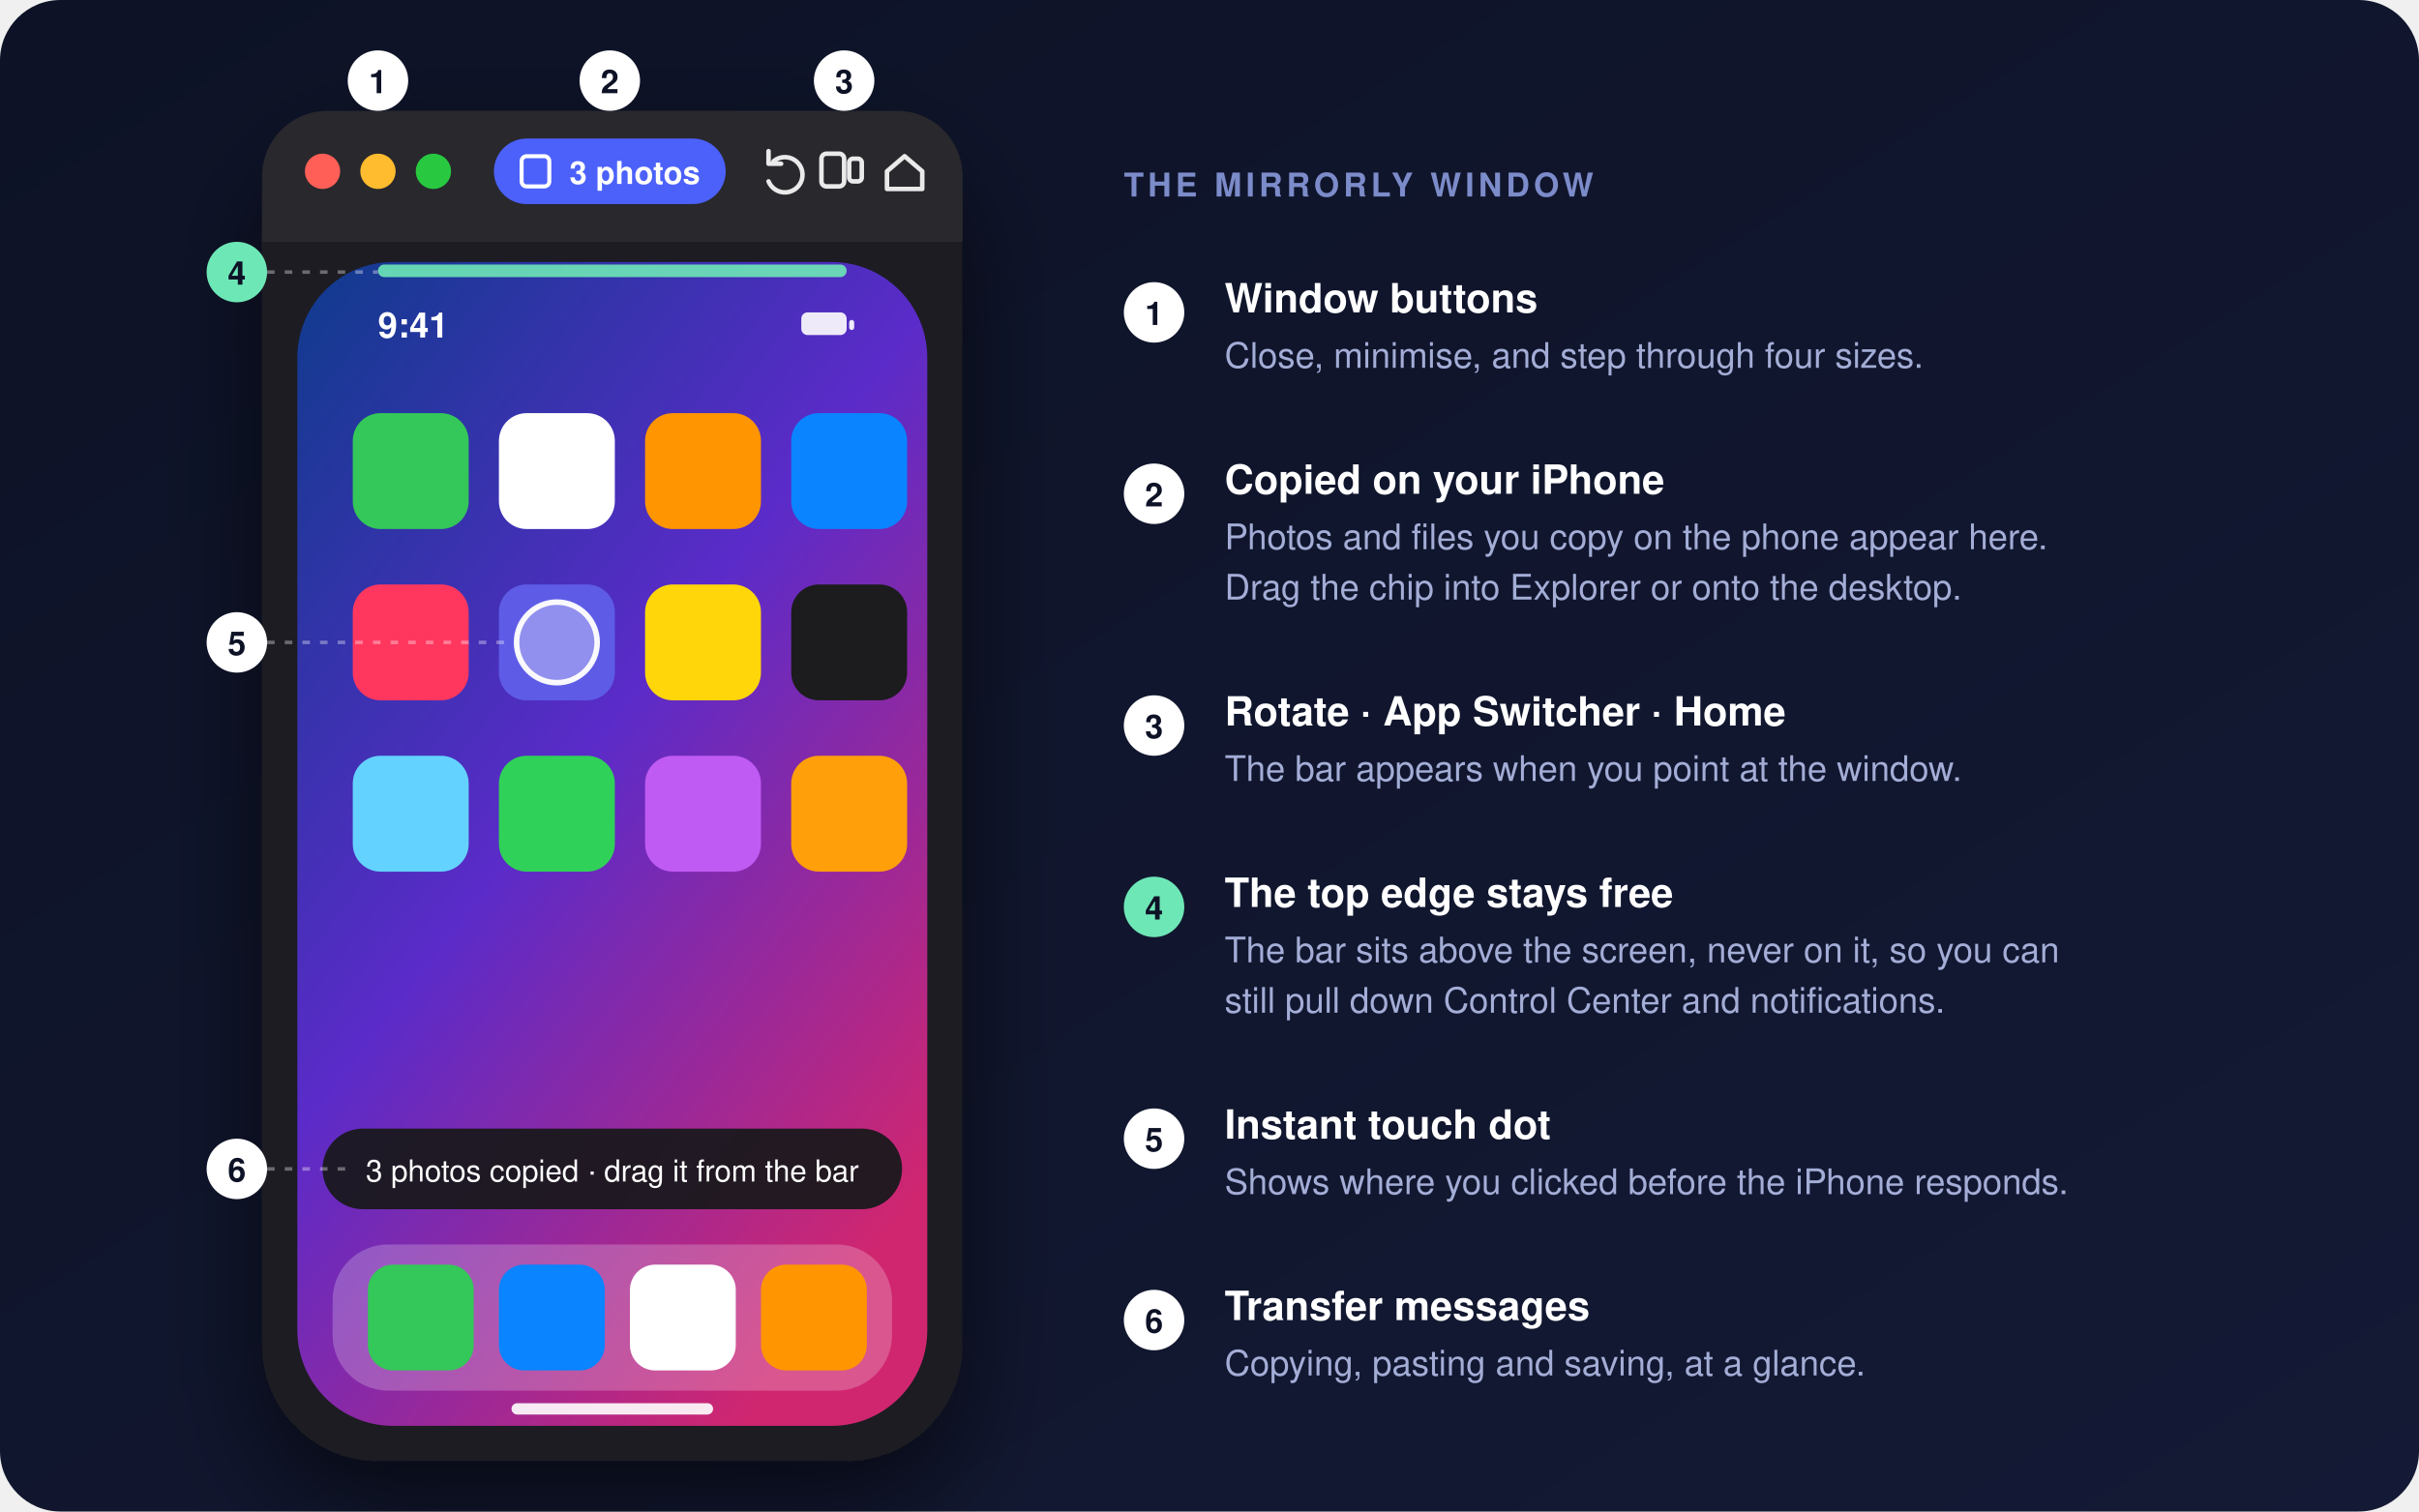
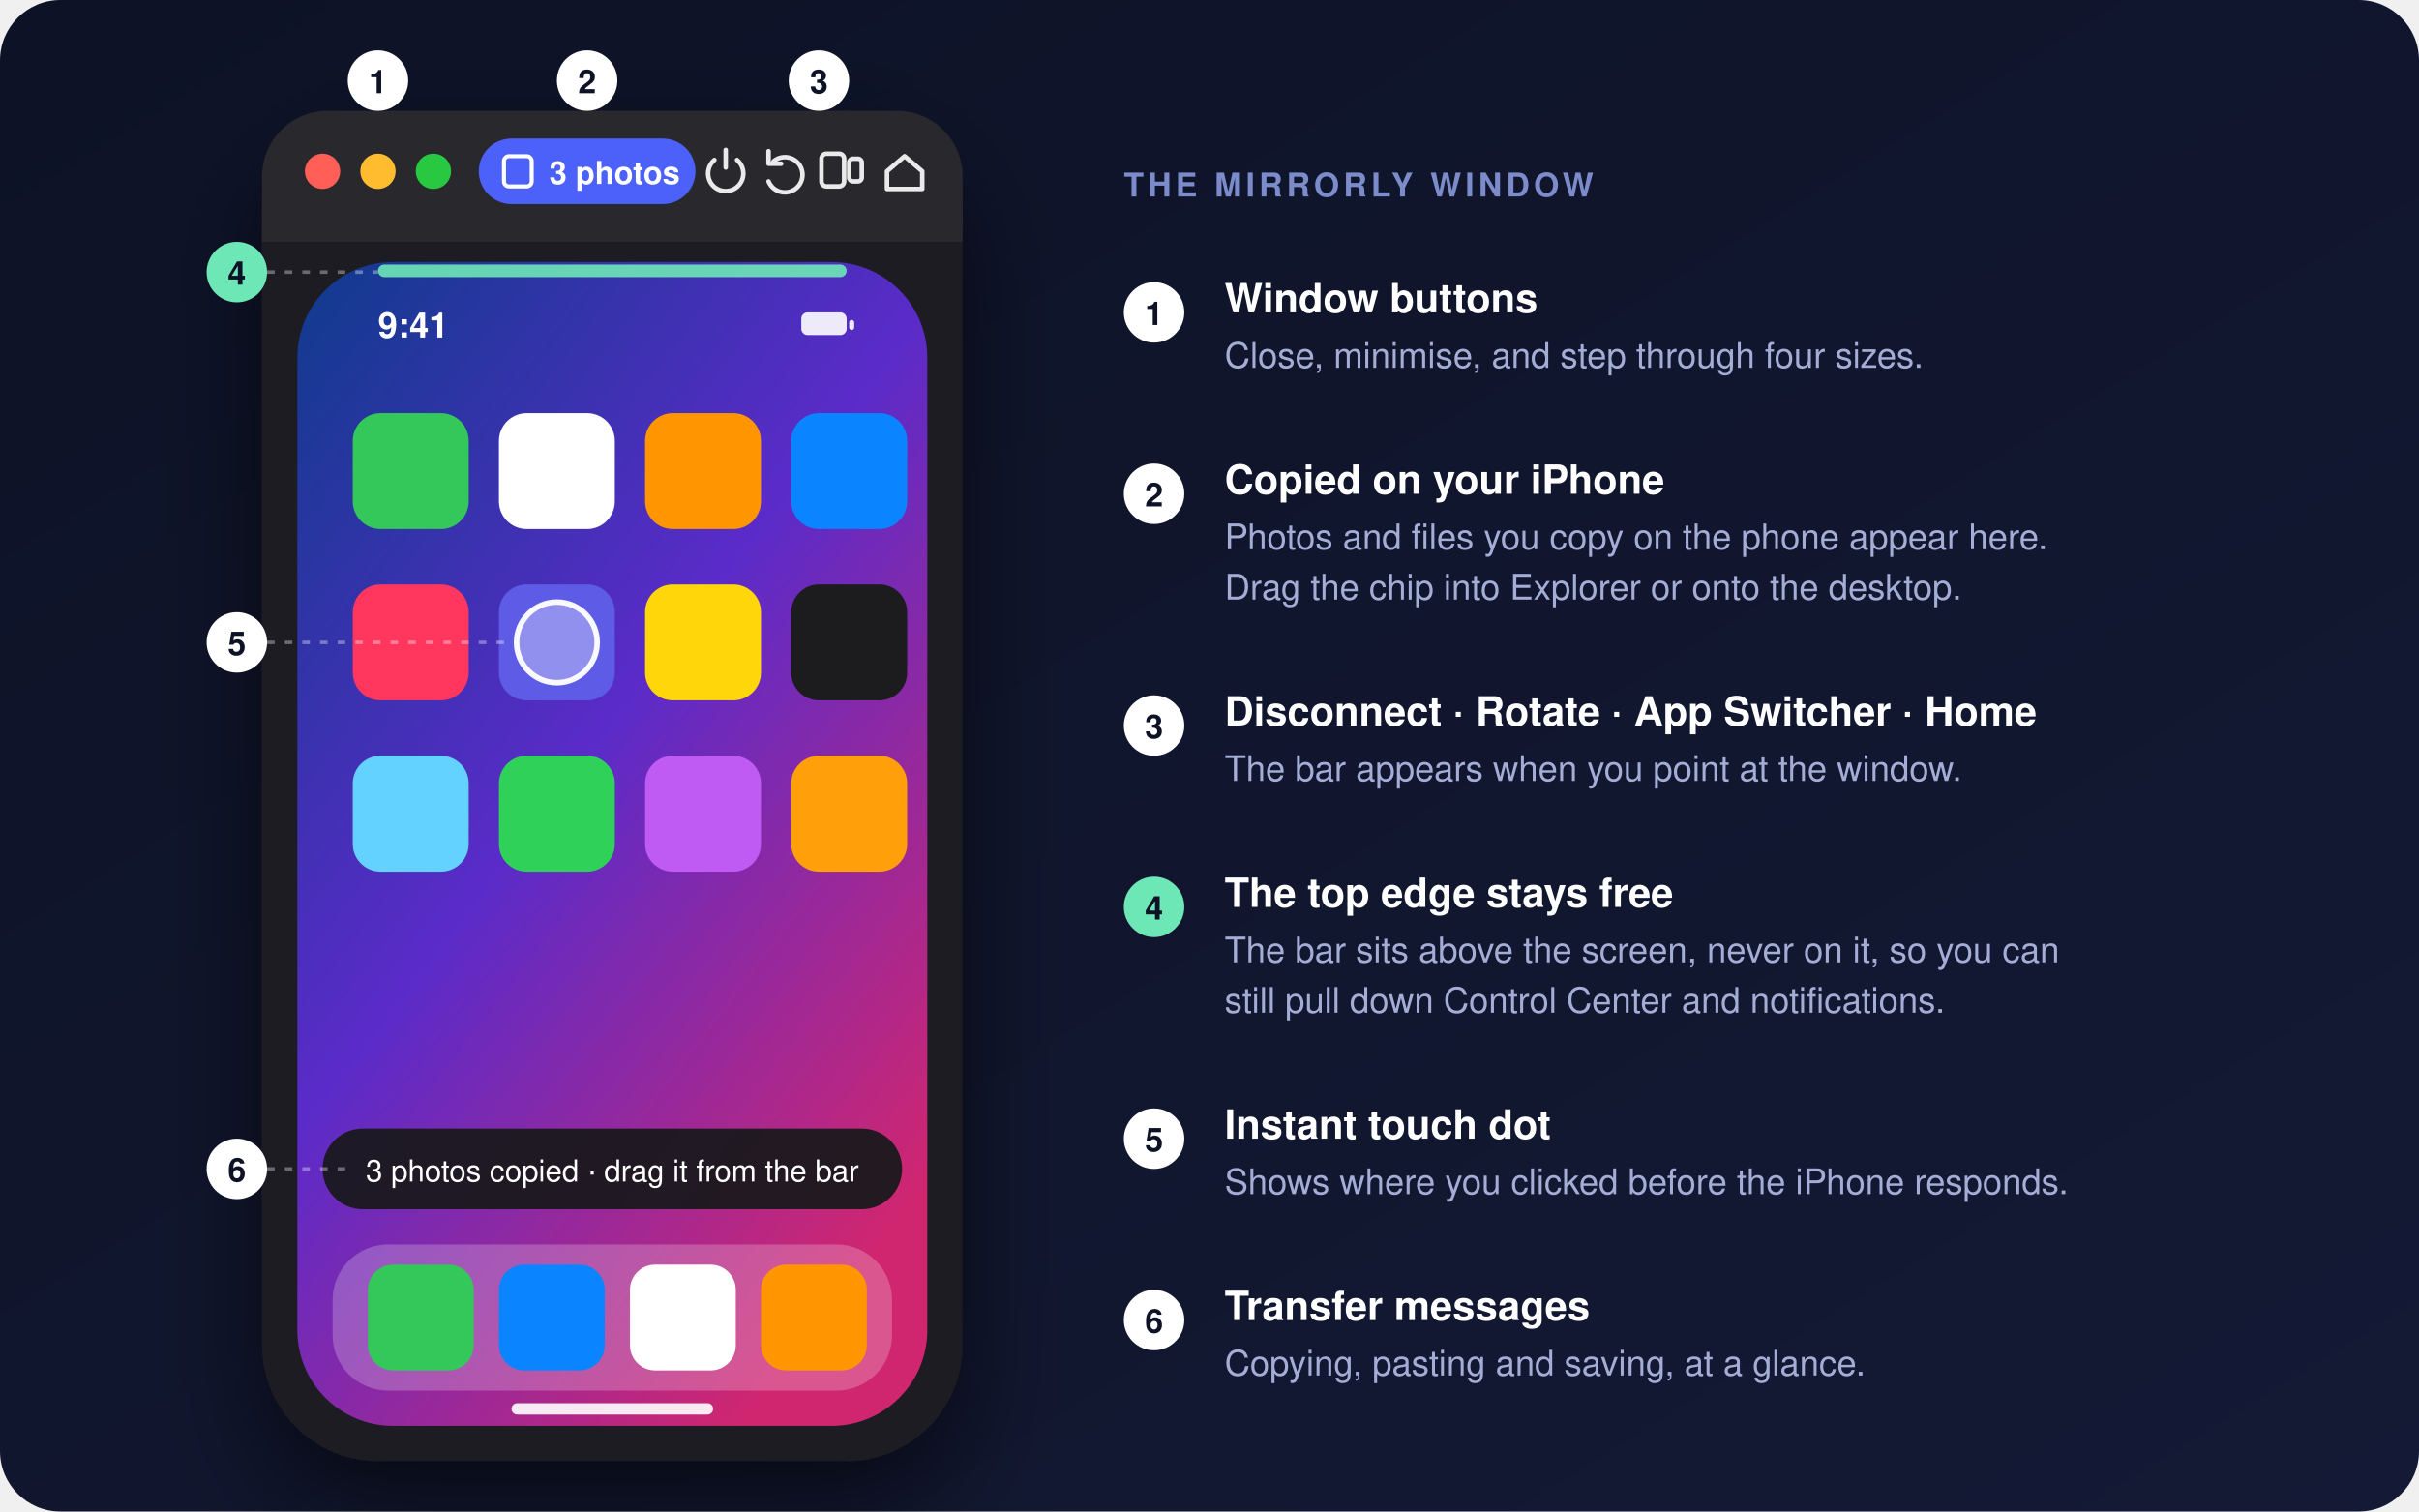
<svg xmlns="http://www.w3.org/2000/svg" width="960" height="600" viewBox="0 0 960 600" font-family="Segoe UI, -apple-system, BlinkMacSystemFont, Helvetica, Arial, sans-serif">
  <defs>
    <linearGradient id="wall" x1="0" y1="0" x2="0.7" y2="1">
      <stop offset="0" stop-color="#0E3B8C" />
      <stop offset="0.5" stop-color="#5B2BC9" />
      <stop offset="1" stop-color="#D02670" />
    </linearGradient>
    <linearGradient id="bg" x1="0" y1="0" x2="1" y2="1">
      <stop offset="0" stop-color="#0D1226" />
      <stop offset="1" stop-color="#141a35" />
    </linearGradient>
    <filter id="shadow" x="-40%" y="-20%" width="180%" height="140%">
      <feDropShadow dx="0" dy="16" stdDeviation="20" flood-color="#000" flood-opacity="0.6" />
    </filter>
    <clipPath id="screen">
      <rect x="118" y="104" width="250" height="462" rx="38" />
    </clipPath>
  </defs>
  <rect width="960" height="600" rx="24" fill="url(#bg)" />
  <g filter="url(#shadow)">
    <rect x="104" y="44" width="278" height="536" rx="46" fill="#1C1C20" />
  </g>
  <path d="M104 90 V70 a26 26 0 0 1 26 -26 h226 a26 26 0 0 1 26 26 V90 z" fill="#28282D" />
  <rect x="104" y="80" width="278" height="16" fill="#28282D" />
  <circle cx="128" cy="68" r="7" fill="#FF5F57" />
  <circle cx="150" cy="68" r="7" fill="#FEBC2E" />
  <circle cx="172" cy="68" r="7" fill="#28C840" />
-   <rect x="196" y="55" width="92" height="26" rx="13" fill="#4C61FA" />
-   <rect x="207" y="62" width="11" height="12" rx="2" fill="none" stroke="#fff" stroke-width="1.6" />
-   <text x="226" y="73" font-size="12.5" font-weight="600" fill="#fff">3 photos</text>
+   <rect x="190" y="55" width="86" height="26" rx="13" fill="#4C61FA" />
+   <rect x="200" y="62" width="11" height="12" rx="2" fill="none" stroke="#fff" stroke-width="1.6" />
+   <text x="218" y="73" font-size="12.5" font-weight="600" fill="#fff">3 photos</text>
  <g fill="none" stroke="#fff" stroke-opacity="0.9" stroke-width="1.8" stroke-linecap="round" stroke-linejoin="round">
+     <path d="M283.5 63.5 a7 7 0 1 0 9 0 M288 59.5 v7" />
    <path d="M305 72 a7 7 0 1 0 2 -8 M305 60 v5 h5" />
    <rect x="326" y="61" width="9" height="13" rx="2" />
    <rect x="337" y="63" width="5" height="9" rx="1.5" />
    <path d="M352 75 v-7 l7 -6 l7 6 v7 z" />
  </g>
  <g clip-path="url(#screen)">
    <rect x="118" y="104" width="250" height="462" fill="url(#wall)" />
    <text x="150" y="134" font-size="14" font-weight="600" fill="#fff">9:41</text>
    <g fill="#fff">
      <rect x="318" y="124" width="18" height="9" rx="2.5" fill-opacity="0.9" />
      <rect x="337" y="127" width="2" height="4" rx="1" fill-opacity="0.9" />
    </g>
    <g>
      <rect x="140" y="164" width="46" height="46" rx="11" fill="#34C759" />
      <rect x="198" y="164" width="46" height="46" rx="11" fill="#FFFFFF" />
      <rect x="256" y="164" width="46" height="46" rx="11" fill="#FF9500" />
      <rect x="314" y="164" width="46" height="46" rx="11" fill="#0A84FF" />
      <rect x="140" y="232" width="46" height="46" rx="11" fill="#FF375F" />
      <rect x="198" y="232" width="46" height="46" rx="11" fill="#5E5CE6" />
      <rect x="256" y="232" width="46" height="46" rx="11" fill="#FFD60A" />
      <rect x="314" y="232" width="46" height="46" rx="11" fill="#1C1C1E" />
      <rect x="140" y="300" width="46" height="46" rx="11" fill="#64D2FF" />
      <rect x="198" y="300" width="46" height="46" rx="11" fill="#30D158" />
      <rect x="256" y="300" width="46" height="46" rx="11" fill="#BF5AF2" />
      <rect x="314" y="300" width="46" height="46" rx="11" fill="#FF9F0A" />
    </g>
    <rect x="128" y="448" width="230" height="32" rx="16" fill="#18181B" fill-opacity="0.93" />
    <text x="243" y="469" text-anchor="middle" font-size="12" fill="#fff">3 photos copied · drag it from the bar</text>
    <rect x="132" y="494" width="222" height="58" rx="22" fill="#FFFFFF" fill-opacity="0.22" />
    <rect x="146" y="502" width="42" height="42" rx="10" fill="#34C759" />
    <rect x="198" y="502" width="42" height="42" rx="10" fill="#0A84FF" />
    <rect x="250" y="502" width="42" height="42" rx="10" fill="#FFFFFF" />
    <rect x="302" y="502" width="42" height="42" rx="10" fill="#FF9500" />
    <rect x="203" y="557" width="80" height="4.5" rx="2.25" fill="#fff" fill-opacity="0.9" />
  </g>
  <circle cx="221" cy="255" r="16" fill="#FFFFFF" fill-opacity="0.32" stroke="#FFFFFF" stroke-opacity="0.95" stroke-width="2.2" />
  <rect x="150" y="105" width="186" height="5" rx="2.5" fill="#6EE7B7" fill-opacity="0.9" />
  <g font-size="13" font-weight="700" text-anchor="middle" fill="#0D1226">
    <circle cx="150" cy="32" r="12" fill="#FFFFFF" />
    <text x="150" y="37">1</text>
-     <circle cx="242" cy="32" r="12" fill="#FFFFFF" />
-     <text x="242" y="37">2</text>
-     <circle cx="335" cy="32" r="12" fill="#FFFFFF" />
-     <text x="335" y="37">3</text>
+     <circle cx="233" cy="32" r="12" fill="#FFFFFF" />
+     <text x="233" y="37">2</text>
+     <circle cx="325" cy="32" r="12" fill="#FFFFFF" />
+     <text x="325" y="37">3</text>
    <circle cx="94" cy="108" r="12" fill="#6EE7B7" />
    <text x="94" y="113">4</text>
    <circle cx="94" cy="255" r="12" fill="#FFFFFF" />
    <text x="94" y="260">5</text>
    <circle cx="94" cy="464" r="12" fill="#FFFFFF" />
    <text x="94" y="469">6</text>
  </g>
  <g stroke="#FFFFFF" stroke-opacity="0.35" stroke-width="1.4" stroke-dasharray="3 4">
    <path d="M106 255 H203" />
    <path d="M106 464 H140" />
    <path d="M106 108 H150" />
  </g>
  <text x="446" y="78" font-size="13" font-weight="700" letter-spacing="1.6" fill="#7C8BC9">THE MIRRORLY WINDOW</text>
  <g font-size="16">
    <g transform="translate(446 112)">
      <circle cx="12" cy="12" r="12" fill="#FFFFFF" />
      <text x="12" y="17" text-anchor="middle" font-size="13" font-weight="700" fill="#0D1226">1</text>
      <text x="40" y="12" font-weight="600" fill="#FFFFFF">Window buttons</text>
      <text x="40" y="34" font-size="14" fill="#A3ADD6">Close, minimise, and step through four sizes.</text>
    </g>
    <g transform="translate(446 184)">
      <circle cx="12" cy="12" r="12" fill="#FFFFFF" />
      <text x="12" y="17" text-anchor="middle" font-size="13" font-weight="700" fill="#0D1226">2</text>
      <text x="40" y="12" font-weight="600" fill="#FFFFFF">Copied on your iPhone</text>
      <text x="40" y="34" font-size="14" fill="#A3ADD6">Photos and files you copy on the phone appear here.</text>
      <text x="40" y="54" font-size="14" fill="#A3ADD6">Drag the chip into Explorer or onto the desktop.</text>
    </g>
    <g transform="translate(446 276)">
      <circle cx="12" cy="12" r="12" fill="#FFFFFF" />
      <text x="12" y="17" text-anchor="middle" font-size="13" font-weight="700" fill="#0D1226">3</text>
-       <text x="40" y="12" font-weight="600" fill="#FFFFFF">Rotate · App Switcher · Home</text>
+       <text x="40" y="12" font-weight="600" fill="#FFFFFF">Disconnect · Rotate · App Switcher · Home</text>
      <text x="40" y="34" font-size="14" fill="#A3ADD6">The bar appears when you point at the window.</text>
    </g>
    <g transform="translate(446 348)">
      <circle cx="12" cy="12" r="12" fill="#6EE7B7" />
      <text x="12" y="17" text-anchor="middle" font-size="13" font-weight="700" fill="#0D1226">4</text>
      <text x="40" y="12" font-weight="600" fill="#FFFFFF">The top edge stays free</text>
      <text x="40" y="34" font-size="14" fill="#A3ADD6">The bar sits above the screen, never on it, so you can</text>
      <text x="40" y="54" font-size="14" fill="#A3ADD6">still pull down Control Center and notifications.</text>
    </g>
    <g transform="translate(446 440)">
      <circle cx="12" cy="12" r="12" fill="#FFFFFF" />
      <text x="12" y="17" text-anchor="middle" font-size="13" font-weight="700" fill="#0D1226">5</text>
      <text x="40" y="12" font-weight="600" fill="#FFFFFF">Instant touch dot</text>
      <text x="40" y="34" font-size="14" fill="#A3ADD6">Shows where you clicked before the iPhone responds.</text>
    </g>
    <g transform="translate(446 512)">
      <circle cx="12" cy="12" r="12" fill="#FFFFFF" />
      <text x="12" y="17" text-anchor="middle" font-size="13" font-weight="700" fill="#0D1226">6</text>
      <text x="40" y="12" font-weight="600" fill="#FFFFFF">Transfer messages</text>
      <text x="40" y="34" font-size="14" fill="#A3ADD6">Copying, pasting and saving, at a glance.</text>
    </g>
  </g>
</svg>
